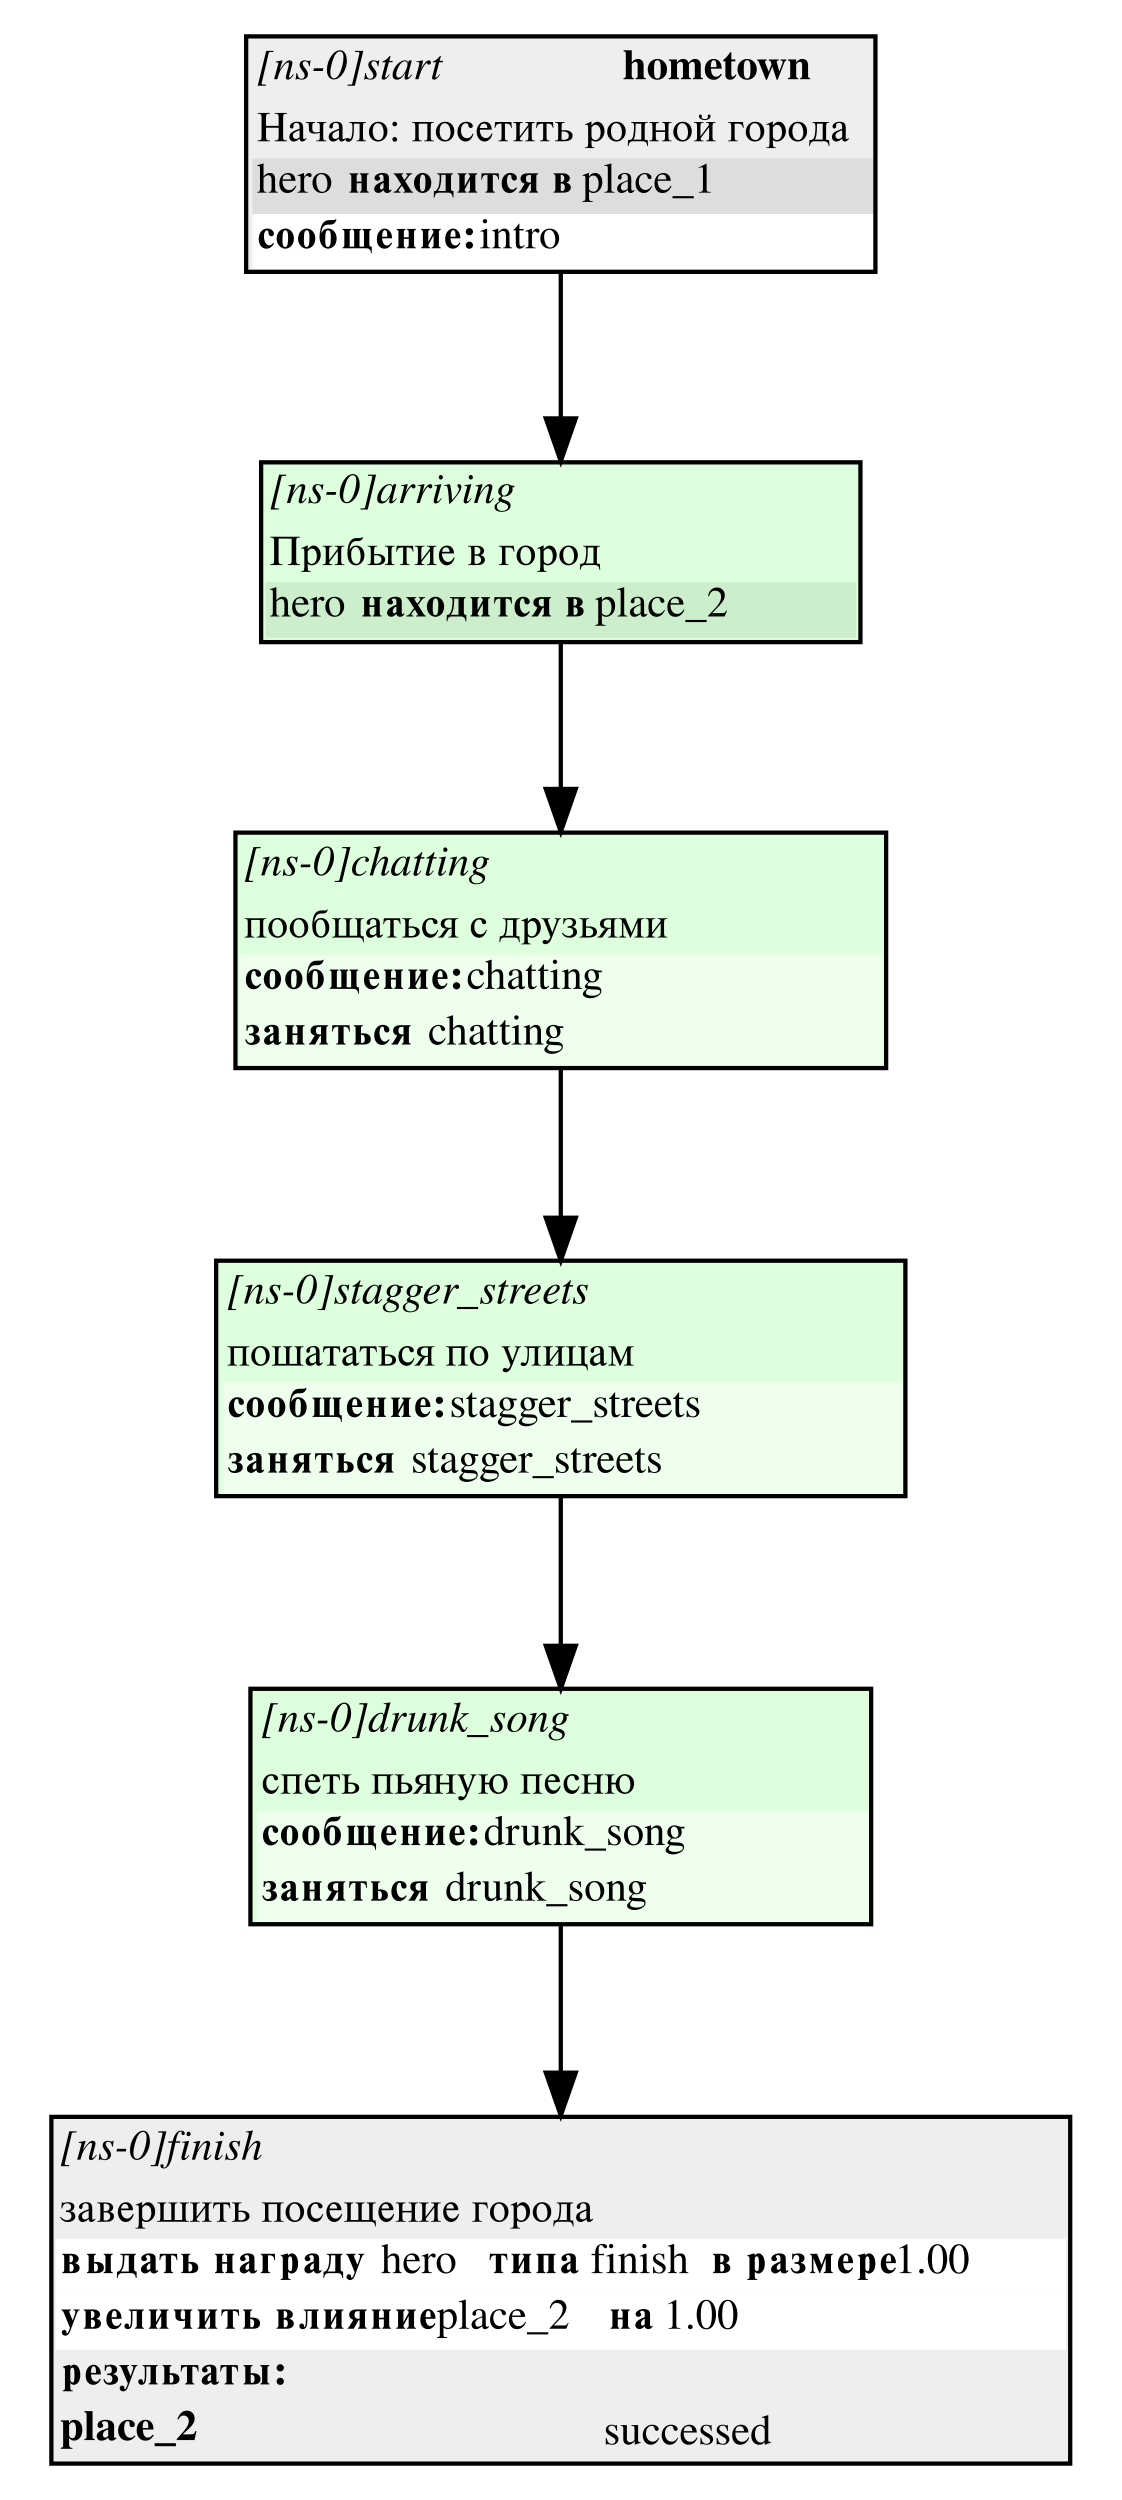
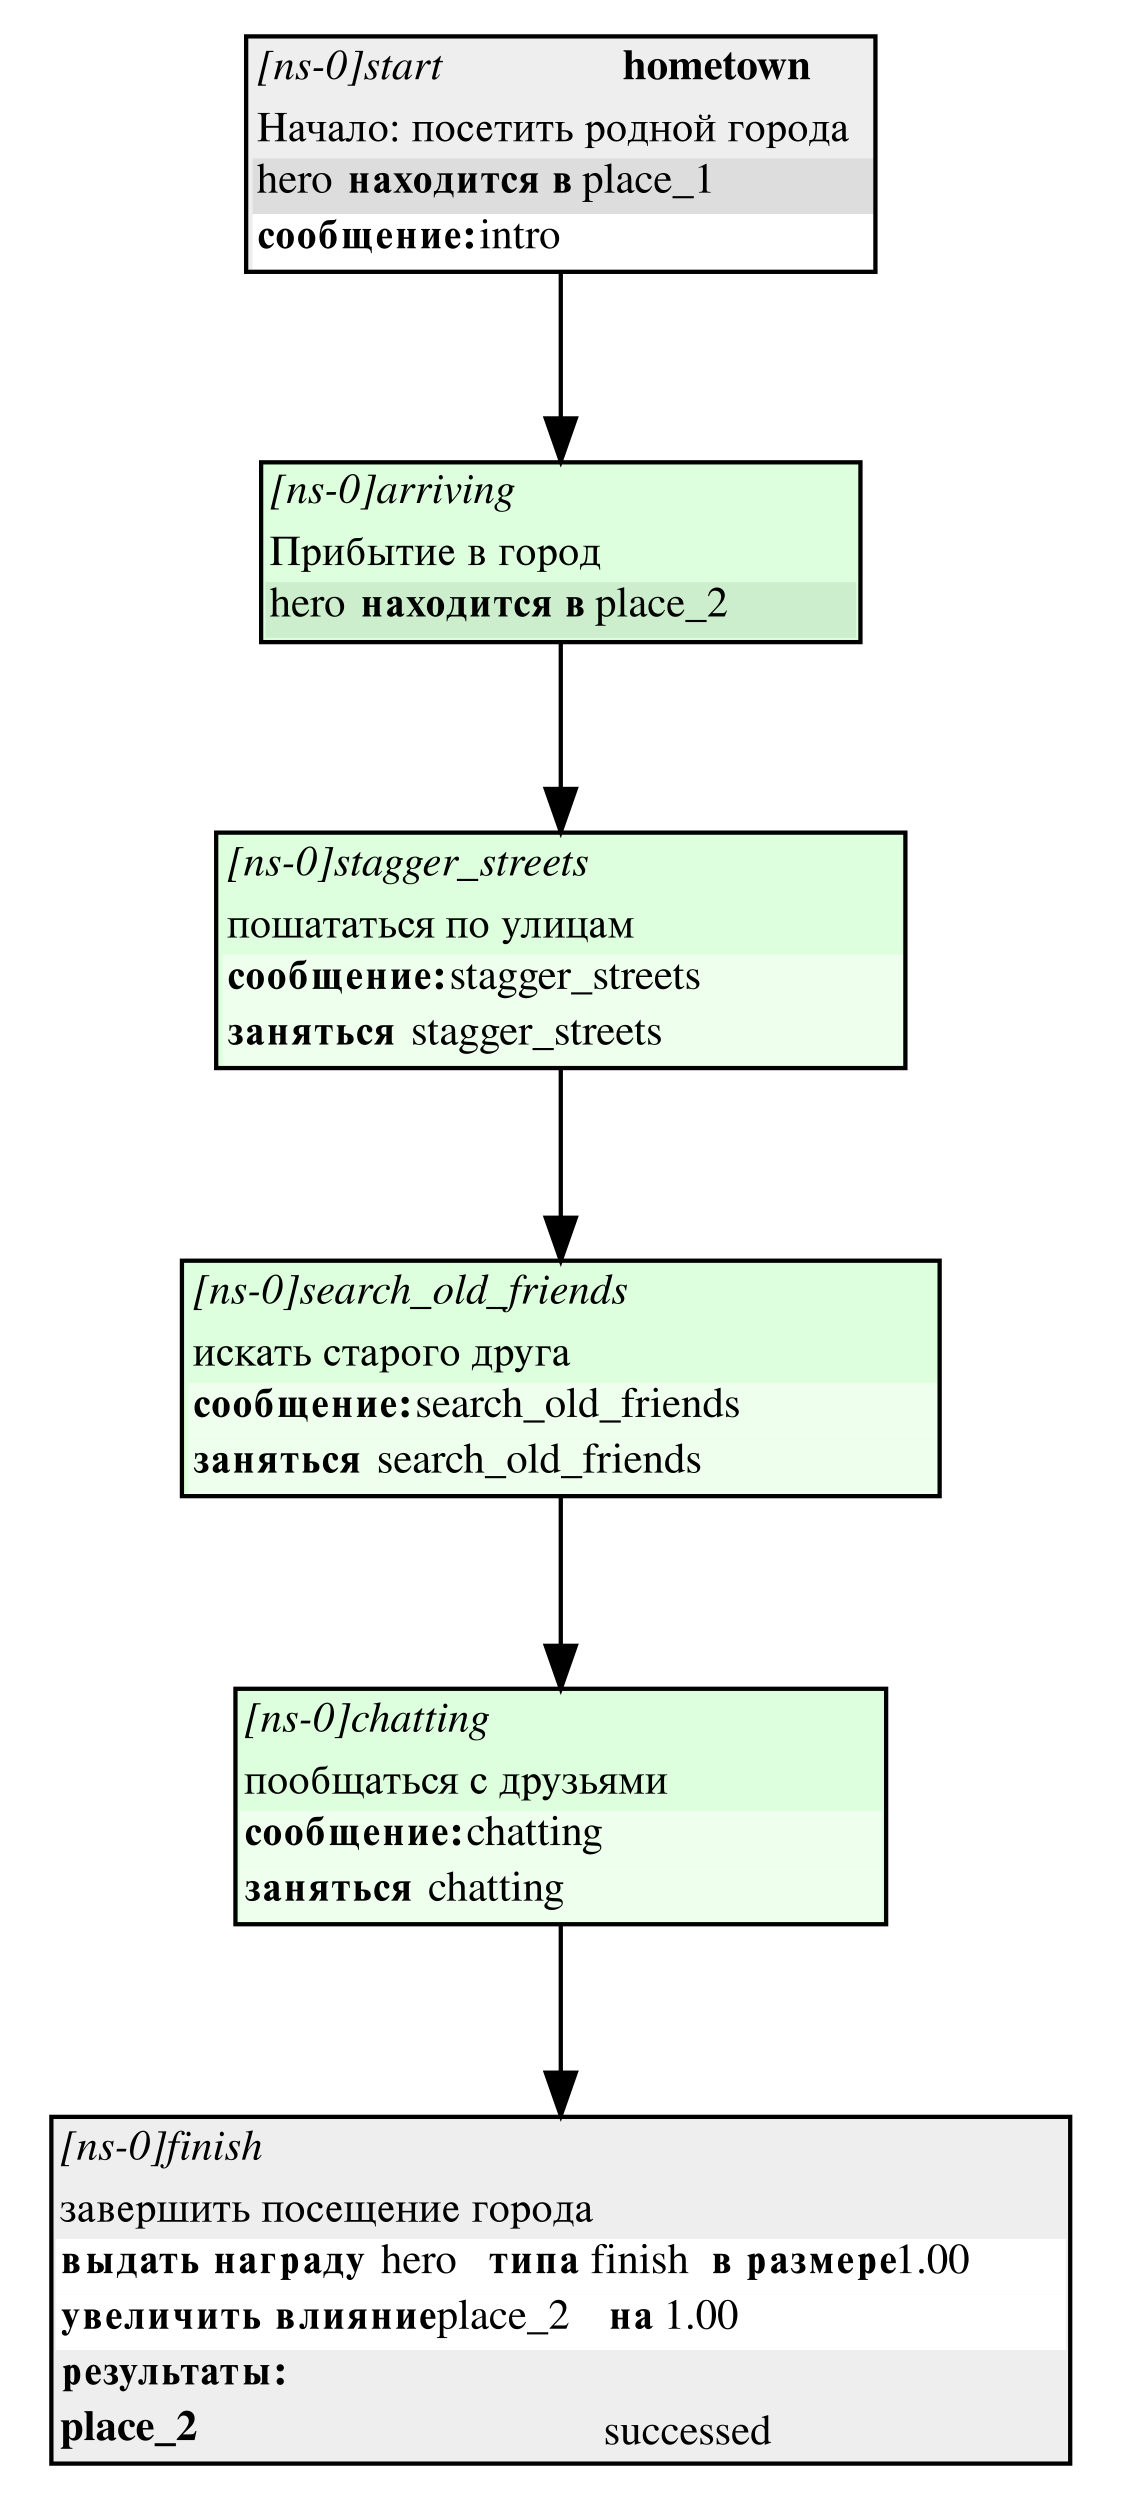
<svg xmlns="http://www.w3.org/2000/svg" width="262pt" height="584pt" viewBox="0.00 0.00 262.00 584.00">
  <g id="graph0" class="graph" transform="scale(1 1) rotate(0) translate(4 580)">
    <polygon fill="white" stroke="white" points="-4,4 -4,-580 258,-580 258,4 -4,4" />
    <g id="node1" class="node">
-       <polygon fill="#ddffdd" stroke="none" points="54.5,-130.5 54.5,-185.5 199.5,-185.5 199.5,-130.5 54.5,-130.5" />
-       <text text-anchor="start" x="57" y="-175.5" font-family="Times,serif" font-style="italic" font-size="10.00">[ns-0]drunk_song</text>
-       <text text-anchor="start" x="57" y="-161" font-family="Times,serif" font-size="10.00">спеть пьяную песню</text>
-       <polygon fill="#eeffee" stroke="none" points="56,-144 56,-157 199,-157 199,-144 56,-144" />
-       <text text-anchor="start" x="57" y="-149" font-family="Times,serif" font-weight="bold" font-size="10.00">сообщение:</text>
-       <text text-anchor="start" x="109" y="-149" font-family="Times,serif" font-size="10.00"> drunk_song</text>
-       <polygon fill="#eeffee" stroke="none" points="56,-131 56,-144 199,-144 199,-131 56,-131" />
-       <text text-anchor="start" x="57" y="-136" font-family="Times,serif" font-weight="bold" font-size="10.00">заняться </text>
-       <text text-anchor="start" x="100" y="-136" font-family="Times,serif" font-size="10.00">  drunk_song</text>
-       <polygon fill="none" stroke="black" points="54.5,-130.5 54.5,-185.5 199.5,-185.5 199.5,-130.5 54.5,-130.5" />
+       <polygon fill="#eeeeee" stroke="none" points="53.5,-516.5 53.5,-571.5 200.5,-571.5 200.5,-516.5 53.5,-516.5" />
+       <text text-anchor="start" x="56" y="-561.5" font-family="Times,serif" font-style="italic" font-size="10.00">[ns-0]start</text>
+       <text text-anchor="start" x="141.5" y="-561.5" font-family="Times,serif" font-weight="bold" font-size="10.00">hometown</text>
+       <text text-anchor="start" x="56" y="-547" font-family="Times,serif" font-size="10.00">Начало: посетить родной города</text>
+       <polygon fill="#dddddd" stroke="none" points="55,-530 55,-543 200,-543 200,-530 55,-530" />
+       <text text-anchor="start" x="56" y="-535" font-family="Times,serif" font-size="10.00">hero </text>
+       <text text-anchor="start" x="77" y="-535" font-family="Times,serif" font-weight="bold" font-size="10.00">находится в</text>
+       <text text-anchor="start" x="132" y="-535" font-family="Times,serif" font-size="10.00"> place_1</text>
+       <polygon fill="#ffffff" stroke="none" points="55,-517 55,-530 200,-530 200,-517 55,-517" />
+       <text text-anchor="start" x="56" y="-522" font-family="Times,serif" font-weight="bold" font-size="10.00">сообщение:</text>
+       <text text-anchor="start" x="108" y="-522" font-family="Times,serif" font-size="10.00"> intro</text>
+       <polygon fill="none" stroke="black" points="53.5,-516.5 53.5,-571.5 200.5,-571.5 200.5,-516.5 53.5,-516.5" />
    </g>
-     <g id="node4" class="node">
+     <g id="node6" class="node">
+       <polygon fill="#ddffdd" stroke="none" points="57,-430 57,-472 197,-472 197,-430 57,-430" />
+       <text text-anchor="start" x="59" y="-462.5" font-family="Times,serif" font-style="italic" font-size="10.00">[ns-0]arriving</text>
+       <text text-anchor="start" x="59" y="-448" font-family="Times,serif" font-size="10.00">Прибытие в город</text>
+       <polygon fill="#cceecc" stroke="none" points="58,-431 58,-444 196,-444 196,-431 58,-431" />
+       <text text-anchor="start" x="59" y="-436" font-family="Times,serif" font-size="10.00">hero </text>
+       <text text-anchor="start" x="80" y="-436" font-family="Times,serif" font-weight="bold" font-size="10.00">находится в</text>
+       <text text-anchor="start" x="135" y="-436" font-family="Times,serif" font-size="10.00"> place_2</text>
+       <polygon fill="none" stroke="black" points="57,-430 57,-472 197,-472 197,-430 57,-430" />
+     </g>
+     <g id="edge3" class="edge">
+       <path fill="none" stroke="black" d="M127,-516.189C127,-505.542 127,-493.241 127,-482.275" />
+       <polygon fill="black" stroke="black" points="130.5,-482.266 127,-472.266 123.5,-482.267 130.5,-482.266" />
+     </g>
+     <g id="node2" class="node">
+       <polygon fill="#ddffdd" stroke="none" points="51,-130.5 51,-185.5 203,-185.5 203,-130.5 51,-130.5" />
+       <text text-anchor="start" x="53" y="-175.5" font-family="Times,serif" font-style="italic" font-size="10.00">[ns-0]chatting</text>
+       <text text-anchor="start" x="53" y="-161" font-family="Times,serif" font-size="10.00">пообщаться с друзьями</text>
+       <polygon fill="#eeffee" stroke="none" points="52,-144 52,-157 202,-157 202,-144 52,-144" />
+       <text text-anchor="start" x="53" y="-149" font-family="Times,serif" font-weight="bold" font-size="10.00">сообщение:</text>
+       <text text-anchor="start" x="105" y="-149" font-family="Times,serif" font-size="10.00"> chatting</text>
+       <polygon fill="#eeffee" stroke="none" points="52,-131 52,-144 202,-144 202,-131 52,-131" />
+       <text text-anchor="start" x="53" y="-136" font-family="Times,serif" font-weight="bold" font-size="10.00">заняться </text>
+       <text text-anchor="start" x="96" y="-136" font-family="Times,serif" font-size="10.00">  chatting</text>
+       <polygon fill="none" stroke="black" points="51,-130.5 51,-185.5 203,-185.5 203,-130.5 51,-130.5" />
+     </g>
+     <g id="node3" class="node">
      <polygon fill="#eeeeee" stroke="none" points="8,-4.5 8,-85.5 246,-85.5 246,-4.5 8,-4.5" />
      <text text-anchor="start" x="10" y="-75.5" font-family="Times,serif" font-style="italic" font-size="10.00">[ns-0]finish</text>
      <text text-anchor="start" x="10" y="-61" font-family="Times,serif" font-size="10.00">завершить посещение города</text>
      <polygon fill="#ffffff" stroke="none" points="9,-44 9,-57 245,-57 245,-44 9,-44" />
      <text text-anchor="start" x="10" y="-49" font-family="Times,serif" font-weight="bold" font-size="10.00">выдать награду </text>
      <text text-anchor="start" x="85" y="-49" font-family="Times,serif" font-size="10.00">  hero </text>
      <text text-anchor="start" x="110" y="-49" font-family="Times,serif" font-weight="bold" font-size="10.00">типа </text>
      <text text-anchor="start" x="134" y="-49" font-family="Times,serif" font-size="10.00"> finish </text>
      <text text-anchor="start" x="162" y="-49" font-family="Times,serif" font-weight="bold" font-size="10.00">в размере</text>
      <text text-anchor="start" x="205" y="-49" font-family="Times,serif" font-size="10.00"> 1.00</text>
      <polygon fill="#ffffff" stroke="none" points="9,-31 9,-44 245,-44 245,-31 9,-31" />
      <text text-anchor="start" x="10" y="-36" font-family="Times,serif" font-weight="bold" font-size="10.00">увеличить влияние </text>
      <text text-anchor="start" x="98" y="-36" font-family="Times,serif" font-size="10.00">  place_2 </text>
      <text text-anchor="start" x="138" y="-36" font-family="Times,serif" font-weight="bold" font-size="10.00">на </text>
      <text text-anchor="start" x="151" y="-36" font-family="Times,serif" font-size="10.00"> 1.00</text>
      <polygon fill="#eeeeee" stroke="none" points="9,-18 9,-31 245,-31 245,-18 9,-18" />
      <text text-anchor="start" x="10" y="-23" font-family="Times,serif" font-weight="bold" font-size="10.00">результаты:</text>
      <text text-anchor="start" x="10" y="-10" font-family="Times,serif" font-weight="bold" font-size="10.00">place_2</text>
      <text text-anchor="start" x="137" y="-9" font-family="Times,serif" font-size="10.00">successed</text>
      <polygon fill="none" stroke="black" points="8,-4.5 8,-85.5 246,-85.5 246,-4.5 8,-4.5" />
    </g>
    <g id="edge5" class="edge">
      <path fill="none" stroke="black" d="M127,-130.413C127,-120.095 127,-107.927 127,-96.09" />
      <polygon fill="black" stroke="black" points="130.5,-95.829 127,-85.829 123.5,-95.829 130.5,-95.829" />
    </g>
-     <g id="node2" class="node">
-       <polygon fill="#eeeeee" stroke="none" points="53.5,-516.5 53.5,-571.5 200.5,-571.5 200.5,-516.5 53.5,-516.5" />
-       <text text-anchor="start" x="56" y="-561.5" font-family="Times,serif" font-style="italic" font-size="10.00">[ns-0]start</text>
-       <text text-anchor="start" x="141.5" y="-561.5" font-family="Times,serif" font-weight="bold" font-size="10.00">hometown</text>
-       <text text-anchor="start" x="56" y="-547" font-family="Times,serif" font-size="10.00">Начало: посетить родной города</text>
-       <polygon fill="#dddddd" stroke="none" points="55,-530 55,-543 200,-543 200,-530 55,-530" />
-       <text text-anchor="start" x="56" y="-535" font-family="Times,serif" font-size="10.00">hero </text>
-       <text text-anchor="start" x="77" y="-535" font-family="Times,serif" font-weight="bold" font-size="10.00">находится в</text>
-       <text text-anchor="start" x="132" y="-535" font-family="Times,serif" font-size="10.00"> place_1</text>
-       <polygon fill="#ffffff" stroke="none" points="55,-517 55,-530 200,-530 200,-517 55,-517" />
-       <text text-anchor="start" x="56" y="-522" font-family="Times,serif" font-weight="bold" font-size="10.00">сообщение:</text>
-       <text text-anchor="start" x="108" y="-522" font-family="Times,serif" font-size="10.00"> intro</text>
-       <polygon fill="none" stroke="black" points="53.5,-516.5 53.5,-571.5 200.5,-571.5 200.5,-516.5 53.5,-516.5" />
+     <g id="node4" class="node">
+       <polygon fill="#ddffdd" stroke="none" points="46.5,-330.5 46.5,-385.5 207.5,-385.5 207.5,-330.5 46.5,-330.5" />
+       <text text-anchor="start" x="49" y="-375.5" font-family="Times,serif" font-style="italic" font-size="10.00">[ns-0]stagger_streets</text>
+       <text text-anchor="start" x="49" y="-361" font-family="Times,serif" font-size="10.00">пошататься по улицам</text>
+       <polygon fill="#eeffee" stroke="none" points="48,-344 48,-357 207,-357 207,-344 48,-344" />
+       <text text-anchor="start" x="49" y="-349" font-family="Times,serif" font-weight="bold" font-size="10.00">сообщение:</text>
+       <text text-anchor="start" x="101" y="-349" font-family="Times,serif" font-size="10.00"> stagger_streets</text>
+       <polygon fill="#eeffee" stroke="none" points="48,-331 48,-344 207,-344 207,-331 48,-331" />
+       <text text-anchor="start" x="49" y="-336" font-family="Times,serif" font-weight="bold" font-size="10.00">заняться </text>
+       <text text-anchor="start" x="92" y="-336" font-family="Times,serif" font-size="10.00">  stagger_streets</text>
+       <polygon fill="none" stroke="black" points="46.5,-330.5 46.5,-385.5 207.5,-385.5 207.5,-330.5 46.5,-330.5" />
    </g>
-     <g id="node6" class="node">
-       <polygon fill="#ddffdd" stroke="none" points="57,-430 57,-472 197,-472 197,-430 57,-430" />
-       <text text-anchor="start" x="59" y="-462.5" font-family="Times,serif" font-style="italic" font-size="10.00">[ns-0]arriving</text>
-       <text text-anchor="start" x="59" y="-448" font-family="Times,serif" font-size="10.00">Прибытие в город</text>
-       <polygon fill="#cceecc" stroke="none" points="58,-431 58,-444 196,-444 196,-431 58,-431" />
-       <text text-anchor="start" x="59" y="-436" font-family="Times,serif" font-size="10.00">hero </text>
-       <text text-anchor="start" x="80" y="-436" font-family="Times,serif" font-weight="bold" font-size="10.00">находится в</text>
-       <text text-anchor="start" x="135" y="-436" font-family="Times,serif" font-size="10.00"> place_2</text>
-       <polygon fill="none" stroke="black" points="57,-430 57,-472 197,-472 197,-430 57,-430" />
+     <g id="node5" class="node">
+       <polygon fill="#ddffdd" stroke="none" points="38.5,-230.5 38.5,-285.5 215.5,-285.5 215.5,-230.5 38.5,-230.5" />
+       <text text-anchor="start" x="41" y="-275.5" font-family="Times,serif" font-style="italic" font-size="10.00">[ns-0]search_old_friends</text>
+       <text text-anchor="start" x="41" y="-261" font-family="Times,serif" font-size="10.00">искать старого друга</text>
+       <polygon fill="#eeffee" stroke="none" points="40,-244 40,-257 215,-257 215,-244 40,-244" />
+       <text text-anchor="start" x="41" y="-249" font-family="Times,serif" font-weight="bold" font-size="10.00">сообщение:</text>
+       <text text-anchor="start" x="93" y="-249" font-family="Times,serif" font-size="10.00"> search_old_friends</text>
+       <polygon fill="#eeffee" stroke="none" points="40,-231 40,-244 215,-244 215,-231 40,-231" />
+       <text text-anchor="start" x="41" y="-236" font-family="Times,serif" font-weight="bold" font-size="10.00">заняться </text>
+       <text text-anchor="start" x="84" y="-236" font-family="Times,serif" font-size="10.00">  search_old_friends</text>
+       <polygon fill="none" stroke="black" points="38.5,-230.5 38.5,-285.5 215.5,-285.5 215.5,-230.5 38.5,-230.5" />
    </g>
    <g id="edge4" class="edge">
-       <path fill="none" stroke="black" d="M127,-516.189C127,-505.542 127,-493.241 127,-482.275" />
-       <polygon fill="black" stroke="black" points="130.5,-482.266 127,-472.266 123.5,-482.267 130.5,-482.266" />
-     </g>
-     <g id="node3" class="node">
-       <polygon fill="#ddffdd" stroke="none" points="51,-330.5 51,-385.5 203,-385.5 203,-330.5 51,-330.5" />
-       <text text-anchor="start" x="53" y="-375.5" font-family="Times,serif" font-style="italic" font-size="10.00">[ns-0]chatting</text>
-       <text text-anchor="start" x="53" y="-361" font-family="Times,serif" font-size="10.00">пообщаться с друзьями</text>
-       <polygon fill="#eeffee" stroke="none" points="52,-344 52,-357 202,-357 202,-344 52,-344" />
-       <text text-anchor="start" x="53" y="-349" font-family="Times,serif" font-weight="bold" font-size="10.00">сообщение:</text>
-       <text text-anchor="start" x="105" y="-349" font-family="Times,serif" font-size="10.00"> chatting</text>
-       <polygon fill="#eeffee" stroke="none" points="52,-331 52,-344 202,-344 202,-331 52,-331" />
-       <text text-anchor="start" x="53" y="-336" font-family="Times,serif" font-weight="bold" font-size="10.00">заняться </text>
-       <text text-anchor="start" x="96" y="-336" font-family="Times,serif" font-size="10.00">  chatting</text>
-       <polygon fill="none" stroke="black" points="51,-330.5 51,-385.5 203,-385.5 203,-330.5 51,-330.5" />
-     </g>
-     <g id="node5" class="node">
-       <polygon fill="#ddffdd" stroke="none" points="46.5,-230.5 46.5,-285.5 207.5,-285.5 207.5,-230.5 46.5,-230.5" />
-       <text text-anchor="start" x="49" y="-275.5" font-family="Times,serif" font-style="italic" font-size="10.00">[ns-0]stagger_streets</text>
-       <text text-anchor="start" x="49" y="-261" font-family="Times,serif" font-size="10.00">пошататься по улицам</text>
-       <polygon fill="#eeffee" stroke="none" points="48,-244 48,-257 207,-257 207,-244 48,-244" />
-       <text text-anchor="start" x="49" y="-249" font-family="Times,serif" font-weight="bold" font-size="10.00">сообщение:</text>
-       <text text-anchor="start" x="101" y="-249" font-family="Times,serif" font-size="10.00"> stagger_streets</text>
-       <polygon fill="#eeffee" stroke="none" points="48,-231 48,-244 207,-244 207,-231 48,-231" />
-       <text text-anchor="start" x="49" y="-236" font-family="Times,serif" font-weight="bold" font-size="10.00">заняться </text>
-       <text text-anchor="start" x="92" y="-236" font-family="Times,serif" font-size="10.00">  stagger_streets</text>
-       <polygon fill="none" stroke="black" points="46.5,-230.5 46.5,-285.5 207.5,-285.5 207.5,-230.5 46.5,-230.5" />
-     </g>
-     <g id="edge1" class="edge">
      <path fill="none" stroke="black" d="M127,-330.48C127,-319.803 127,-307.309 127,-295.779" />
      <polygon fill="black" stroke="black" points="130.5,-295.541 127,-285.541 123.5,-295.541 130.5,-295.541" />
    </g>
    <g id="edge2" class="edge">
      <path fill="none" stroke="black" d="M127,-230.48C127,-219.803 127,-207.309 127,-195.779" />
      <polygon fill="black" stroke="black" points="130.5,-195.541 127,-185.541 123.5,-195.541 130.5,-195.541" />
    </g>
-     <g id="edge3" class="edge">
+     <g id="edge1" class="edge">
      <path fill="none" stroke="black" d="M127,-429.804C127,-419.862 127,-407.556 127,-396.007" />
      <polygon fill="black" stroke="black" points="130.5,-395.703 127,-385.703 123.5,-395.703 130.5,-395.703" />
    </g>
  </g>
</svg>
